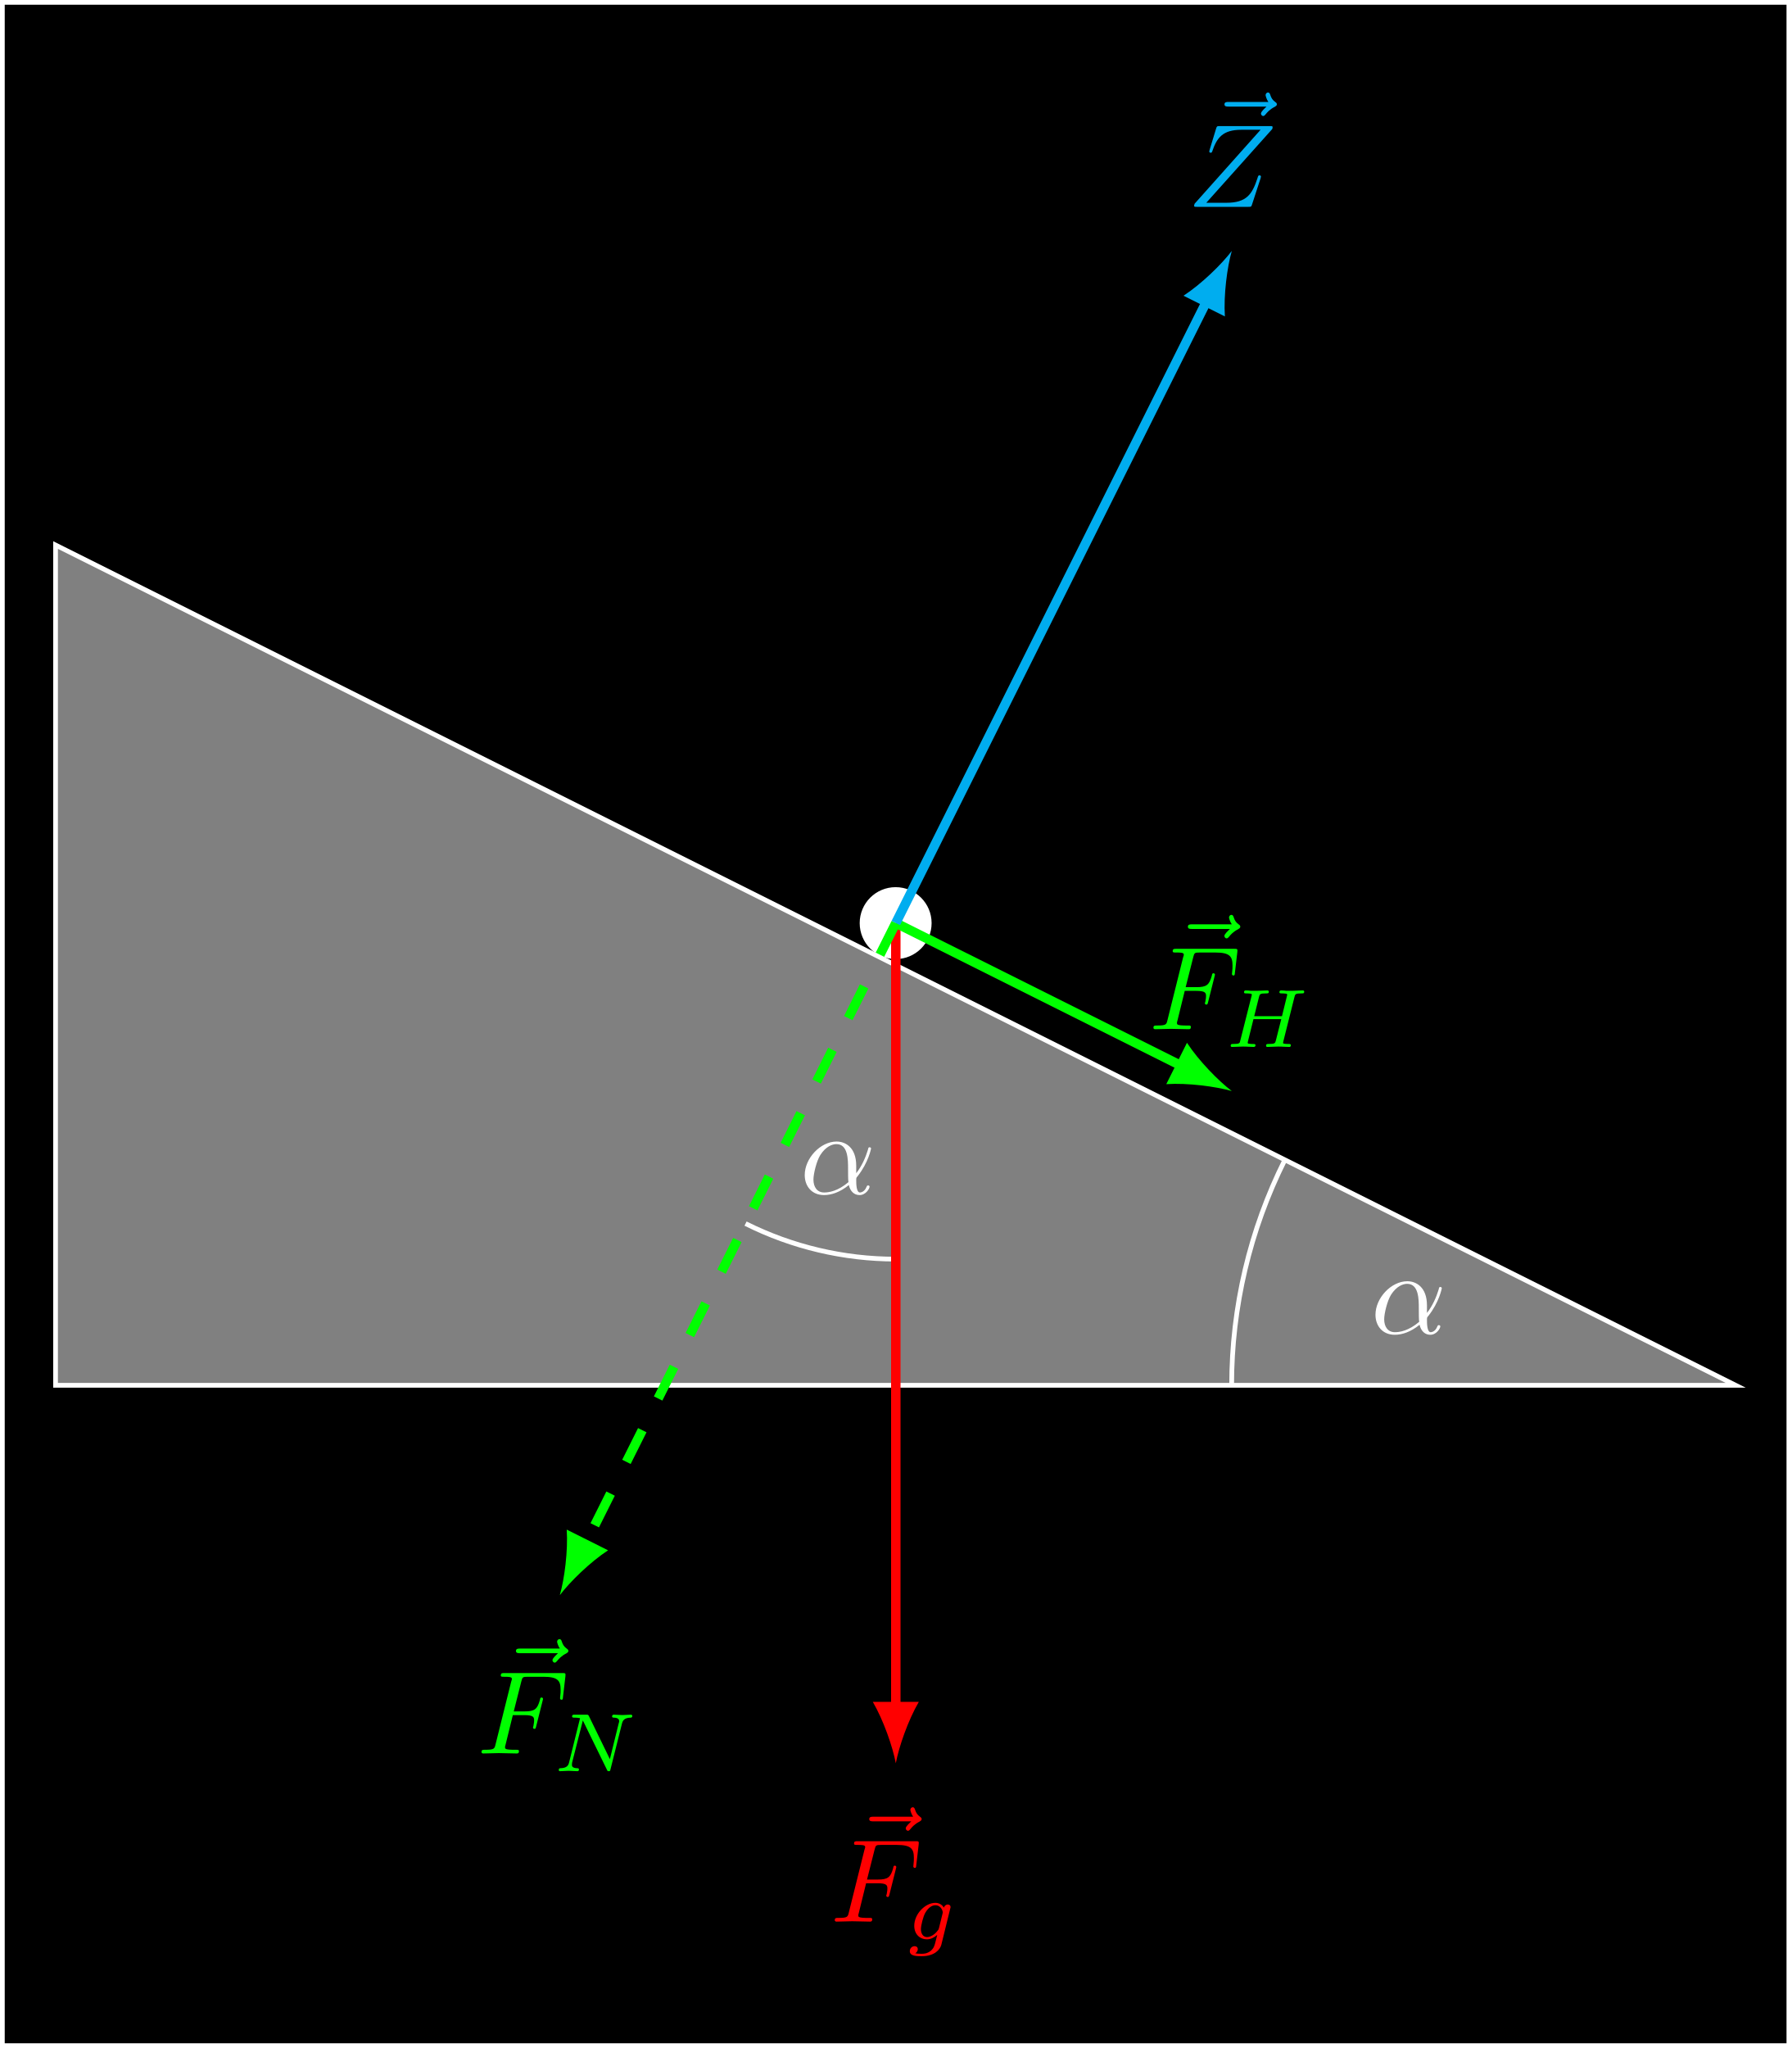
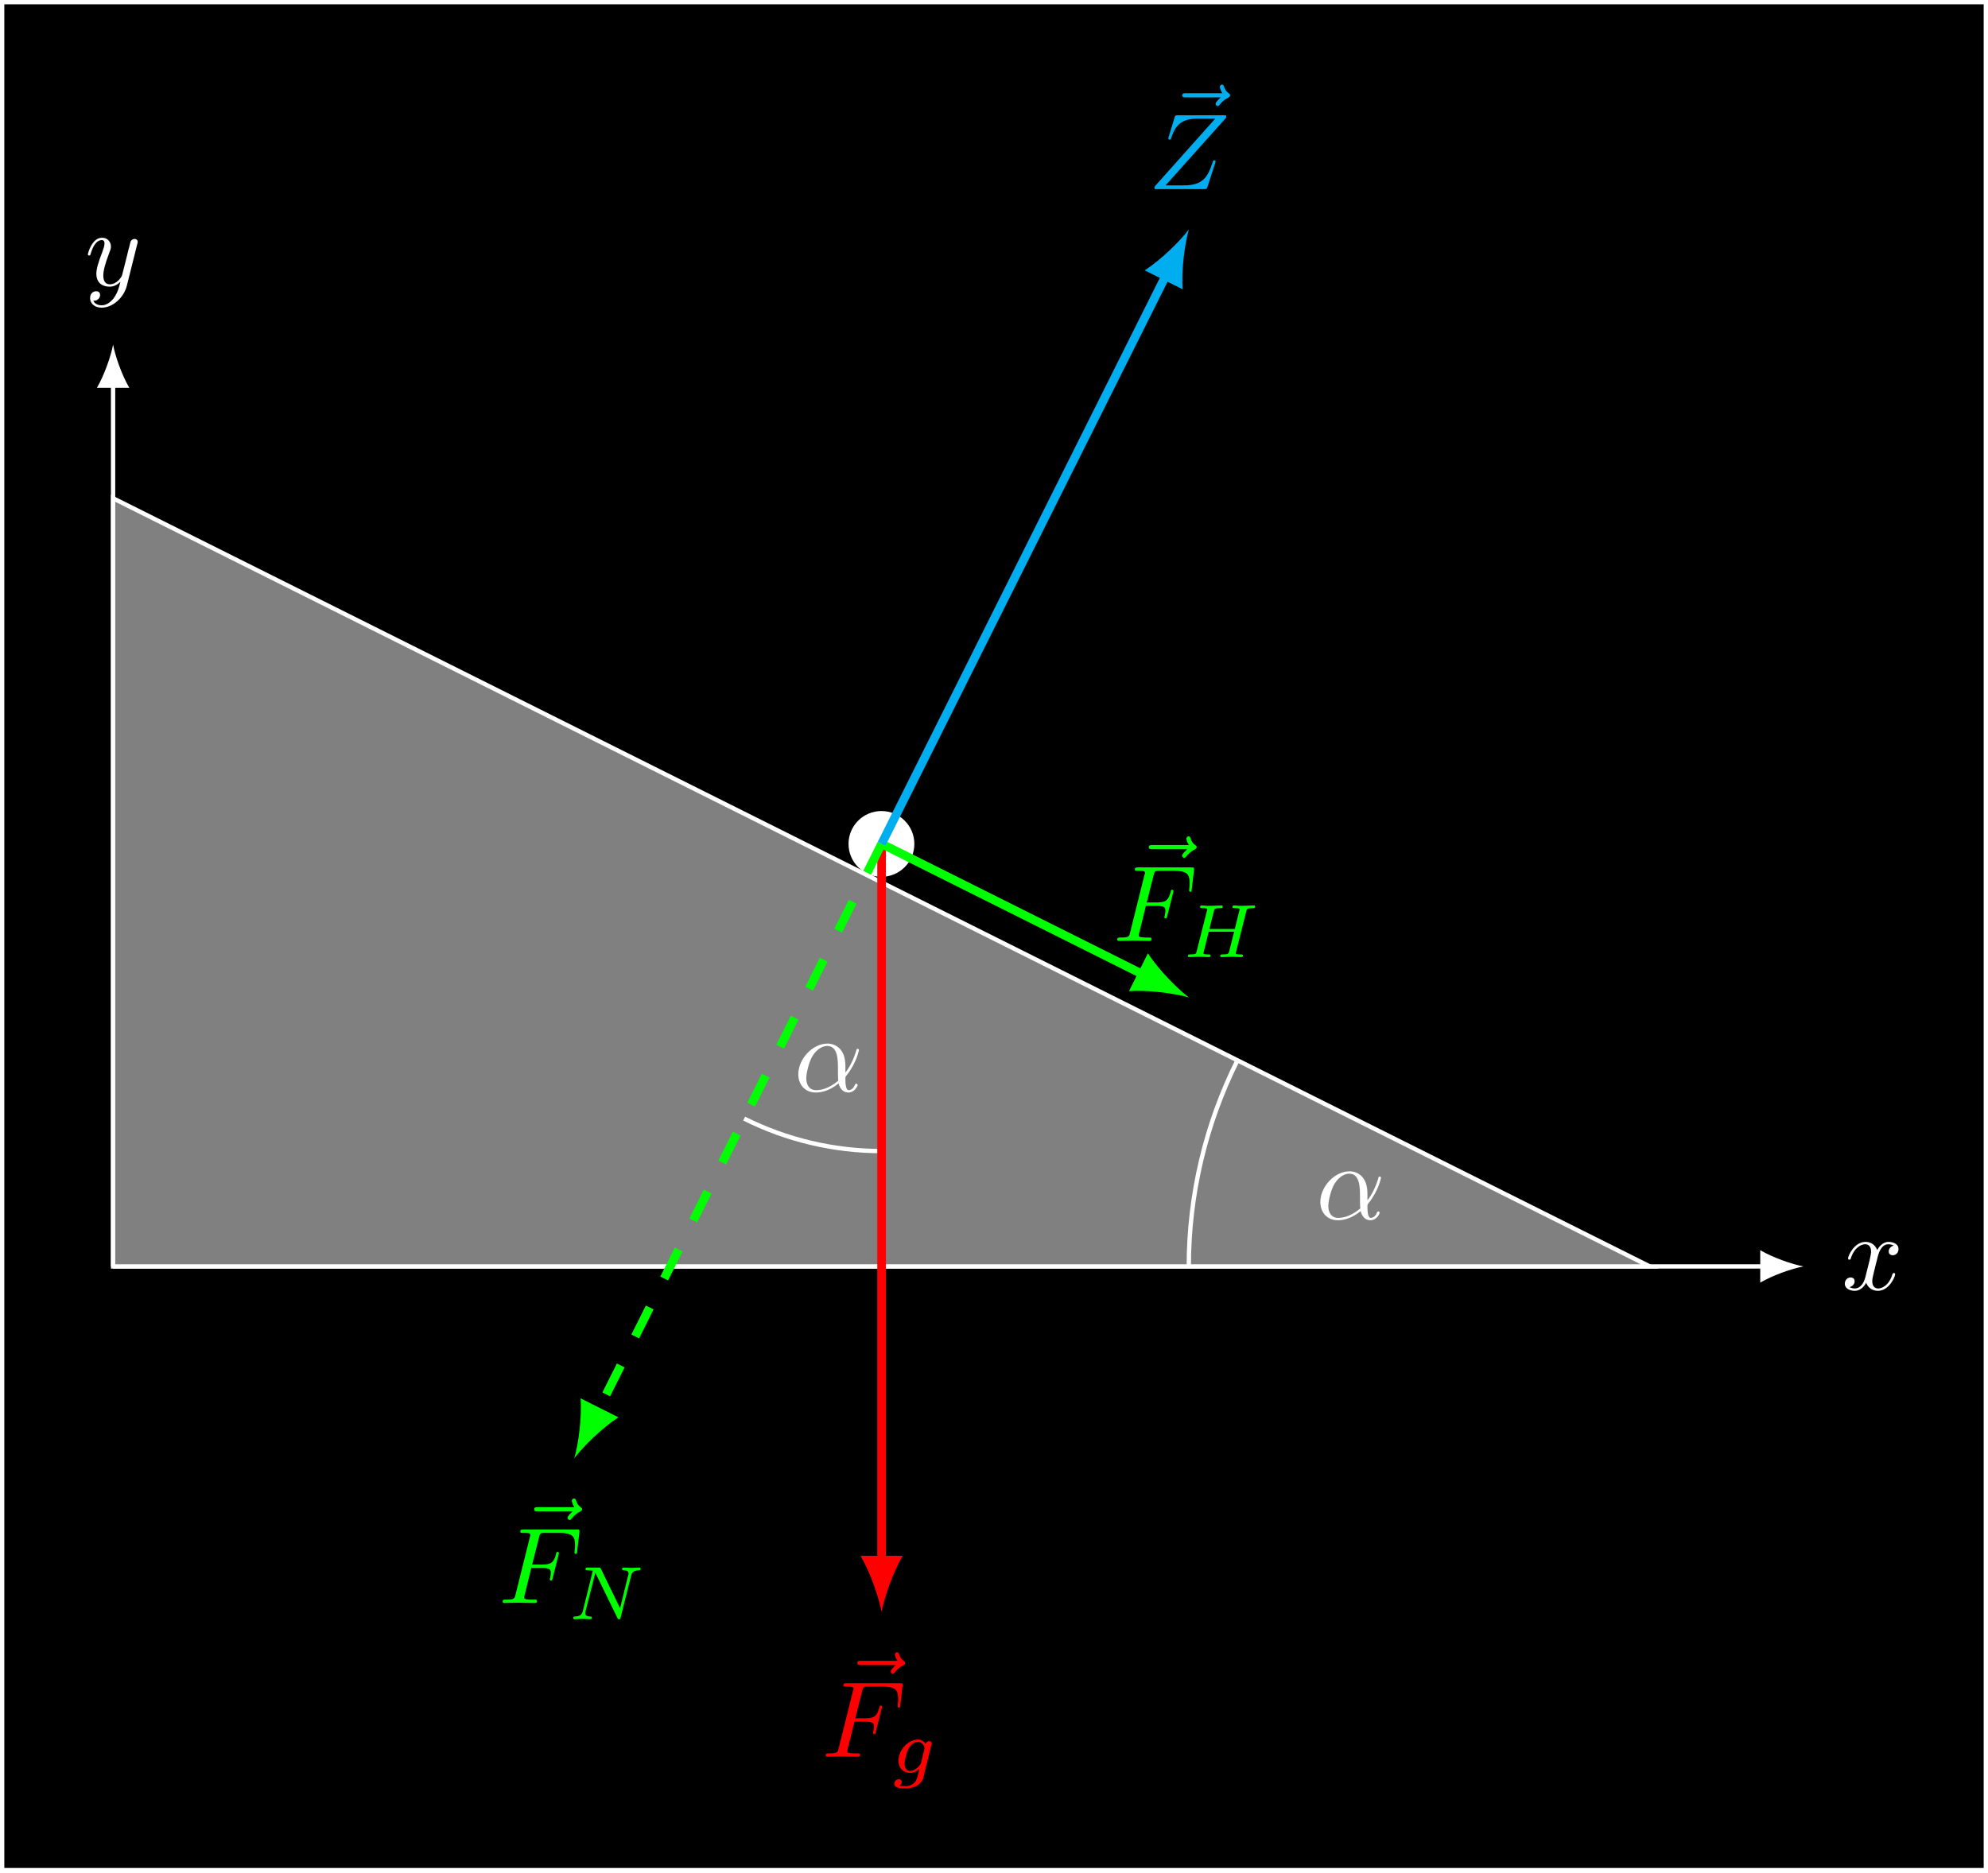
- <svg xmlns="http://www.w3.org/2000/svg" xmlns:xlink="http://www.w3.org/1999/xlink" width="151.108pt" height="172.73pt" viewBox="0 0 151.108 172.73" version="1.1">
+ <svg xmlns="http://www.w3.org/2000/svg" xmlns:xlink="http://www.w3.org/1999/xlink" width="183.358pt" height="172.73pt" viewBox="0 0 183.358 172.73" version="1.1">
  <defs>
    <g>
      <symbol overflow="visible" id="glyph0-0">
        <path style="stroke:none;" d="" />
      </symbol>
      <symbol overflow="visible" id="glyph0-1">
+         <path style="stroke:none;" d="M 3.328 -3.016 C 3.391 -3.266 3.625 -4.188 4.312 -4.188 C 4.359 -4.188 4.609 -4.188 4.812 -4.062 C 4.531 -4 4.344 -3.766 4.344 -3.516 C 4.344 -3.359 4.453 -3.172 4.719 -3.172 C 4.938 -3.172 5.25 -3.344 5.25 -3.75 C 5.25 -4.266 4.672 -4.406 4.328 -4.406 C 3.75 -4.406 3.406 -3.875 3.281 -3.656 C 3.031 -4.312 2.5 -4.406 2.203 -4.406 C 1.172 -4.406 0.594 -3.125 0.594 -2.875 C 0.594 -2.766 0.703 -2.766 0.719 -2.766 C 0.797 -2.766 0.828 -2.797 0.844 -2.875 C 1.188 -3.938 1.844 -4.188 2.188 -4.188 C 2.375 -4.188 2.719 -4.094 2.719 -3.516 C 2.719 -3.203 2.547 -2.547 2.188 -1.141 C 2.031 -0.531 1.672 -0.109 1.234 -0.109 C 1.172 -0.109 0.953 -0.109 0.734 -0.234 C 0.984 -0.297 1.203 -0.5 1.203 -0.781 C 1.203 -1.047 0.984 -1.125 0.844 -1.125 C 0.531 -1.125 0.297 -0.875 0.297 -0.547 C 0.297 -0.094 0.781 0.109 1.219 0.109 C 1.891 0.109 2.25 -0.594 2.266 -0.641 C 2.391 -0.281 2.75 0.109 3.344 0.109 C 4.375 0.109 4.938 -1.172 4.938 -1.422 C 4.938 -1.531 4.859 -1.531 4.828 -1.531 C 4.734 -1.531 4.719 -1.484 4.688 -1.422 C 4.359 -0.344 3.688 -0.109 3.375 -0.109 C 2.984 -0.109 2.828 -0.422 2.828 -0.766 C 2.828 -0.984 2.875 -1.203 2.984 -1.641 Z M 3.328 -3.016 " />
+       </symbol>
+       <symbol overflow="visible" id="glyph0-2">
+         <path style="stroke:none;" d="M 4.844 -3.797 C 4.891 -3.938 4.891 -3.953 4.891 -4.031 C 4.891 -4.203 4.75 -4.297 4.594 -4.297 C 4.5 -4.297 4.344 -4.234 4.25 -4.094 C 4.234 -4.031 4.141 -3.734 4.109 -3.547 C 4.031 -3.297 3.969 -3.016 3.906 -2.75 L 3.453 -0.953 C 3.422 -0.812 2.984 -0.109 2.328 -0.109 C 1.828 -0.109 1.719 -0.547 1.719 -0.922 C 1.719 -1.375 1.891 -2 2.219 -2.875 C 2.375 -3.281 2.422 -3.391 2.422 -3.594 C 2.422 -4.031 2.109 -4.406 1.609 -4.406 C 0.656 -4.406 0.297 -2.953 0.297 -2.875 C 0.297 -2.766 0.391 -2.766 0.406 -2.766 C 0.516 -2.766 0.516 -2.797 0.562 -2.953 C 0.844 -3.891 1.234 -4.188 1.578 -4.188 C 1.656 -4.188 1.828 -4.188 1.828 -3.875 C 1.828 -3.625 1.719 -3.359 1.656 -3.172 C 1.25 -2.109 1.078 -1.547 1.078 -1.078 C 1.078 -0.188 1.703 0.109 2.297 0.109 C 2.688 0.109 3.016 -0.062 3.297 -0.344 C 3.172 0.172 3.047 0.672 2.656 1.203 C 2.391 1.531 2.016 1.828 1.562 1.828 C 1.422 1.828 0.969 1.797 0.797 1.406 C 0.953 1.406 1.094 1.406 1.219 1.281 C 1.328 1.203 1.422 1.062 1.422 0.875 C 1.422 0.562 1.156 0.531 1.062 0.531 C 0.828 0.531 0.5 0.688 0.5 1.172 C 0.5 1.672 0.938 2.047 1.562 2.047 C 2.578 2.047 3.609 1.141 3.891 0.016 Z M 4.844 -3.797 " />
+       </symbol>
+       <symbol overflow="visible" id="glyph0-3">
        <path style="stroke:none;" d="M 4.75 -2.359 C 4.75 -3.922 3.828 -4.406 3.094 -4.406 C 1.719 -4.406 0.406 -2.984 0.406 -1.578 C 0.406 -0.641 1 0.109 2.031 0.109 C 2.656 0.109 3.375 -0.125 4.125 -0.734 C 4.25 -0.203 4.578 0.109 5.031 0.109 C 5.562 0.109 5.875 -0.438 5.875 -0.594 C 5.875 -0.672 5.812 -0.703 5.75 -0.703 C 5.688 -0.703 5.656 -0.672 5.625 -0.594 C 5.438 -0.109 5.078 -0.109 5.062 -0.109 C 4.75 -0.109 4.75 -0.891 4.75 -1.125 C 4.75 -1.328 4.75 -1.359 4.859 -1.469 C 5.797 -2.656 6 -3.812 6 -3.812 C 6 -3.844 5.984 -3.922 5.875 -3.922 C 5.781 -3.922 5.781 -3.891 5.734 -3.703 C 5.547 -3.078 5.219 -2.328 4.75 -1.734 Z M 4.094 -0.984 C 3.203 -0.219 2.438 -0.109 2.047 -0.109 C 1.453 -0.109 1.141 -0.562 1.141 -1.203 C 1.141 -1.688 1.406 -2.766 1.719 -3.266 C 2.188 -4 2.734 -4.188 3.078 -4.188 C 4.062 -4.188 4.062 -2.875 4.062 -2.109 C 4.062 -1.734 4.062 -1.156 4.094 -0.984 Z M 4.094 -0.984 " />
      </symbol>
-       <symbol overflow="visible" id="glyph0-2">
+       <symbol overflow="visible" id="glyph0-4">
        <path style="stroke:none;" d="M 5.359 -5.938 C 5.219 -5.797 4.891 -5.516 4.891 -5.344 C 4.891 -5.25 4.984 -5.141 5.078 -5.141 C 5.172 -5.141 5.219 -5.219 5.281 -5.281 C 5.391 -5.422 5.625 -5.703 6.062 -5.922 C 6.125 -5.969 6.234 -6.016 6.234 -6.125 C 6.234 -6.234 6.156 -6.281 6.094 -6.328 C 5.875 -6.484 5.766 -6.656 5.688 -6.891 C 5.656 -6.984 5.625 -7.125 5.484 -7.125 C 5.344 -7.125 5.281 -6.984 5.281 -6.906 C 5.281 -6.859 5.359 -6.547 5.516 -6.328 L 2.156 -6.328 C 2 -6.328 1.812 -6.328 1.812 -6.125 C 1.812 -5.938 2 -5.938 2.156 -5.938 Z M 5.359 -5.938 " />
      </symbol>
-       <symbol overflow="visible" id="glyph0-3">
+       <symbol overflow="visible" id="glyph0-5">
        <path style="stroke:none;" d="M 3.016 -3.234 L 3.984 -3.234 C 4.734 -3.234 4.812 -3.078 4.812 -2.797 C 4.812 -2.719 4.812 -2.609 4.75 -2.297 C 4.719 -2.25 4.719 -2.219 4.719 -2.188 C 4.719 -2.109 4.781 -2.078 4.828 -2.078 C 4.938 -2.078 4.938 -2.109 4.984 -2.281 L 5.531 -4.453 C 5.562 -4.562 5.562 -4.578 5.562 -4.609 C 5.562 -4.625 5.547 -4.719 5.438 -4.719 C 5.344 -4.719 5.328 -4.672 5.297 -4.5 C 5.078 -3.734 4.859 -3.547 4 -3.547 L 3.094 -3.547 L 3.734 -6.078 C 3.828 -6.438 3.844 -6.469 4.281 -6.469 L 5.594 -6.469 C 6.812 -6.469 7.047 -6.141 7.047 -5.375 C 7.047 -5.141 7.047 -5.109 7.016 -4.828 C 7 -4.703 7 -4.688 7 -4.656 C 7 -4.609 7.031 -4.531 7.125 -4.531 C 7.234 -4.531 7.234 -4.594 7.25 -4.781 L 7.453 -6.516 C 7.484 -6.781 7.438 -6.781 7.188 -6.781 L 2.297 -6.781 C 2.109 -6.781 2 -6.781 2 -6.578 C 2 -6.469 2.094 -6.469 2.281 -6.469 C 2.656 -6.469 2.938 -6.469 2.938 -6.297 C 2.938 -6.25 2.938 -6.234 2.875 -6.047 L 1.562 -0.781 C 1.469 -0.391 1.453 -0.312 0.656 -0.312 C 0.484 -0.312 0.375 -0.312 0.375 -0.125 C 0.375 0 0.5 0 0.531 0 C 0.812 0 1.562 -0.031 1.844 -0.031 C 2.172 -0.031 3 0 3.328 0 C 3.422 0 3.531 0 3.531 -0.188 C 3.531 -0.266 3.484 -0.297 3.484 -0.297 C 3.453 -0.312 3.422 -0.312 3.203 -0.312 C 2.984 -0.312 2.938 -0.312 2.688 -0.328 C 2.391 -0.359 2.359 -0.406 2.359 -0.531 C 2.359 -0.547 2.359 -0.609 2.406 -0.75 Z M 3.016 -3.234 " />
      </symbol>
-       <symbol overflow="visible" id="glyph0-4">
+       <symbol overflow="visible" id="glyph0-6">
        <path style="stroke:none;" d="M 7.172 -6.562 C 7.188 -6.609 7.203 -6.656 7.203 -6.719 C 7.203 -6.812 7.156 -6.812 6.953 -6.812 L 2.75 -6.812 C 2.516 -6.812 2.5 -6.797 2.438 -6.609 L 1.891 -4.812 C 1.875 -4.766 1.859 -4.688 1.859 -4.672 C 1.859 -4.672 1.859 -4.562 1.984 -4.562 C 2.078 -4.562 2.094 -4.641 2.109 -4.672 C 2.5 -5.844 3.016 -6.5 4.562 -6.5 L 6.188 -6.5 L 0.625 -0.266 C 0.625 -0.266 0.578 -0.125 0.578 -0.094 C 0.578 0 0.641 0 0.828 0 L 5.156 0 C 5.406 0 5.406 -0.016 5.469 -0.203 L 6.188 -2.406 C 6.188 -2.438 6.219 -2.516 6.219 -2.547 C 6.219 -2.609 6.188 -2.656 6.094 -2.656 C 6 -2.656 5.984 -2.625 5.922 -2.406 C 5.484 -1.062 5 -0.344 3.312 -0.344 L 1.609 -0.344 Z M 7.172 -6.562 " />
      </symbol>
      <symbol overflow="visible" id="glyph1-0">
        <path style="stroke:none;" d="" />
      </symbol>
      <symbol overflow="visible" id="glyph1-1">
        <path style="stroke:none;" d="M 3.703 -2.578 C 3.734 -2.672 3.734 -2.703 3.734 -2.719 C 3.734 -2.875 3.609 -2.938 3.5 -2.938 C 3.344 -2.938 3.203 -2.812 3.172 -2.672 C 3.062 -2.859 2.828 -3.078 2.453 -3.078 C 1.594 -3.078 0.672 -2.141 0.672 -1.141 C 0.672 -0.422 1.156 0 1.734 0 C 2.062 0 2.359 -0.156 2.609 -0.375 L 2.453 0.25 C 2.375 0.547 2.328 0.734 2.062 0.969 C 1.75 1.219 1.453 1.219 1.281 1.219 C 0.969 1.219 0.875 1.203 0.75 1.172 C 0.922 1.094 0.969 0.922 0.969 0.828 C 0.969 0.656 0.844 0.578 0.703 0.578 C 0.5 0.578 0.297 0.734 0.297 1 C 0.297 1.422 0.906 1.422 1.297 1.422 C 2.391 1.422 2.844 0.859 2.953 0.469 Z M 2.75 -0.922 C 2.719 -0.828 2.719 -0.812 2.594 -0.672 C 2.359 -0.375 2.016 -0.188 1.75 -0.188 C 1.406 -0.188 1.234 -0.5 1.234 -0.859 C 1.234 -1.156 1.422 -1.938 1.609 -2.25 C 1.891 -2.734 2.219 -2.875 2.453 -2.875 C 2.953 -2.875 3.078 -2.359 3.078 -2.281 C 3.078 -2.266 3.078 -2.266 3.062 -2.188 Z M 2.75 -0.922 " />
      </symbol>
      <symbol overflow="visible" id="glyph1-2">
        <path style="stroke:none;" d="M 5.859 -4.188 C 5.922 -4.453 5.938 -4.516 6.453 -4.516 C 6.609 -4.516 6.688 -4.516 6.688 -4.656 C 6.688 -4.688 6.672 -4.766 6.578 -4.766 C 6.375 -4.766 5.875 -4.734 5.672 -4.734 C 5.547 -4.734 5.297 -4.734 5.188 -4.734 C 5.047 -4.75 4.875 -4.766 4.75 -4.766 C 4.703 -4.766 4.594 -4.766 4.594 -4.609 C 4.594 -4.516 4.688 -4.516 4.828 -4.516 C 4.828 -4.516 4.969 -4.516 5.094 -4.5 C 5.234 -4.484 5.25 -4.469 5.25 -4.391 C 5.25 -4.391 5.25 -4.344 5.219 -4.25 L 4.812 -2.594 L 2.469 -2.594 L 2.875 -4.219 C 2.938 -4.453 2.953 -4.516 3.484 -4.516 C 3.609 -4.516 3.703 -4.516 3.703 -4.656 C 3.703 -4.688 3.672 -4.766 3.594 -4.766 C 3.391 -4.766 2.875 -4.734 2.672 -4.734 C 2.562 -4.734 2.312 -4.734 2.188 -4.734 C 2.062 -4.75 1.891 -4.766 1.75 -4.766 C 1.719 -4.766 1.609 -4.766 1.609 -4.609 C 1.609 -4.516 1.688 -4.516 1.828 -4.516 C 1.844 -4.516 1.969 -4.516 2.094 -4.5 C 2.25 -4.484 2.266 -4.469 2.266 -4.391 C 2.266 -4.391 2.266 -4.344 2.234 -4.25 L 1.297 -0.547 C 1.25 -0.312 1.234 -0.25 0.688 -0.25 C 0.578 -0.25 0.484 -0.25 0.484 -0.109 C 0.484 -0.031 0.531 0 0.594 0 C 0.797 0 1.297 -0.031 1.5 -0.031 C 1.609 -0.031 1.859 -0.031 1.984 -0.016 C 2.125 -0.016 2.297 0 2.422 0 C 2.453 0 2.578 0 2.578 -0.141 C 2.578 -0.25 2.5 -0.25 2.344 -0.25 C 2.234 -0.25 2.203 -0.25 2.078 -0.266 C 1.922 -0.281 1.922 -0.297 1.922 -0.375 C 1.922 -0.375 1.922 -0.422 1.953 -0.516 L 2.406 -2.344 L 4.75 -2.344 L 4.297 -0.547 C 4.234 -0.312 4.219 -0.25 3.672 -0.25 C 3.562 -0.25 3.469 -0.25 3.469 -0.109 C 3.469 -0.031 3.516 0 3.578 0 C 3.781 0 4.281 -0.031 4.484 -0.031 C 4.609 -0.031 4.844 -0.031 4.969 -0.016 C 5.109 -0.016 5.281 0 5.422 0 C 5.453 0 5.562 0 5.562 -0.141 C 5.562 -0.25 5.484 -0.25 5.328 -0.25 C 5.219 -0.25 5.188 -0.25 5.062 -0.266 C 4.906 -0.281 4.906 -0.297 4.906 -0.375 C 4.906 -0.406 4.938 -0.484 4.938 -0.516 Z M 5.859 -4.188 " />
      </symbol>
      <symbol overflow="visible" id="glyph1-3">
        <path style="stroke:none;" d="M 5.812 -4 C 5.875 -4.266 6 -4.5 6.547 -4.516 C 6.578 -4.516 6.688 -4.516 6.688 -4.656 C 6.688 -4.703 6.656 -4.766 6.578 -4.766 C 6.359 -4.766 6.094 -4.734 5.859 -4.734 C 5.688 -4.734 5.297 -4.766 5.125 -4.766 C 5.094 -4.766 4.984 -4.766 4.984 -4.609 C 4.984 -4.516 5.078 -4.516 5.141 -4.516 C 5.469 -4.5 5.578 -4.391 5.578 -4.219 C 5.578 -4.172 5.578 -4.125 5.547 -4.062 L 4.797 -1.016 L 3.031 -4.641 C 2.969 -4.766 2.953 -4.766 2.781 -4.766 L 1.828 -4.766 C 1.703 -4.766 1.609 -4.766 1.609 -4.609 C 1.609 -4.516 1.688 -4.516 1.844 -4.516 C 1.984 -4.516 2.141 -4.5 2.281 -4.469 L 1.359 -0.75 C 1.297 -0.484 1.172 -0.266 0.625 -0.25 C 0.578 -0.25 0.484 -0.25 0.484 -0.109 C 0.484 -0.031 0.531 0 0.578 0 C 0.812 0 1.078 -0.031 1.312 -0.031 C 1.484 -0.031 1.875 0 2.047 0 C 2.125 0 2.188 -0.031 2.188 -0.141 C 2.188 -0.25 2.109 -0.25 2.031 -0.25 C 1.594 -0.266 1.594 -0.453 1.594 -0.547 C 1.594 -0.578 1.594 -0.609 1.609 -0.719 L 2.516 -4.281 L 4.547 -0.125 C 4.594 0 4.625 0 4.703 0 C 4.812 0 4.812 -0.016 4.844 -0.141 Z M 5.812 -4 " />
      </symbol>
    </g>
-     <clipPath id="clip1">
-       <path d="M 0 0 L 151 0 L 151 172.73 L 0 172.73 Z M 0 0 " />
-     </clipPath>
-     <clipPath id="clip2">
-       <path d="M 0 40 L 151.109 40 L 151.109 123 L 0 123 Z M 0 40 " />
-     </clipPath>
  </defs>
  <g id="surface1">
-     <g clip-path="url(#clip1)" clip-rule="nonzero">
-       <path style=" stroke:none;fill-rule:nonzero;fill:rgb(0%,0%,0%);fill-opacity:1;" d="M 0.199 172.531 L 0.199 0.199 L 150.91 0.199 L 150.91 172.531 Z M 0.199 172.531 " />
+     <path style="fill-rule:nonzero;fill:rgb(0%,0%,0%);fill-opacity:1;stroke-width:0.399;stroke-linecap:butt;stroke-linejoin:miter;stroke:rgb(100%,100%,100%);stroke-opacity:1;stroke-miterlimit:10;" d="M -10.231 -55.697 L -10.231 116.635 L 172.73 116.635 L 172.73 -55.697 Z M -10.231 -55.697 " transform="matrix(1,0,0,-1,10.43,116.834)" />
+     <path style="fill:none;stroke-width:0.399;stroke-linecap:butt;stroke-linejoin:miter;stroke:rgb(100%,100%,100%);stroke-opacity:1;stroke-miterlimit:10;" d="M -0 -0.002 L 152.32 -0.002 " transform="matrix(1,0,0,-1,10.43,116.834)" />
+     <path style=" stroke:none;fill-rule:nonzero;fill:rgb(100%,100%,100%);fill-opacity:1;" d="M 166.336 116.836 C 165.273 116.633 163.547 116.035 162.352 115.34 L 162.352 118.328 C 163.547 117.633 165.273 117.035 166.336 116.836 " />
+     <g style="fill:rgb(100%,100%,100%);fill-opacity:1;">
+       <use xlink:href="#glyph0-1" x="169.855" y="118.979" />
    </g>
-     <path style="fill:none;stroke-width:0.399;stroke-linecap:butt;stroke-linejoin:miter;stroke:rgb(100%,100%,100%);stroke-opacity:1;stroke-miterlimit:10;" d="M -4.489 -55.697 L -4.489 116.635 L 146.222 116.635 L 146.222 -55.697 Z M -4.489 -55.697 " transform="matrix(1,0,0,-1,4.688,116.834)" />
-     <path style=" stroke:none;fill-rule:nonzero;fill:rgb(50%,50%,50%);fill-opacity:1;" d="M 4.688 116.836 L 146.422 116.836 L 4.688 45.969 Z M 4.688 116.836 " />
-     <g clip-path="url(#clip2)" clip-rule="nonzero">
-       <path style="fill:none;stroke-width:0.399;stroke-linecap:butt;stroke-linejoin:miter;stroke:rgb(100%,100%,100%);stroke-opacity:1;stroke-miterlimit:10;" d="M -0.001 -0.002 L 141.734 -0.002 L -0.001 70.865 Z M -0.001 -0.002 " transform="matrix(1,0,0,-1,4.688,116.834)" />
+     <path style="fill:none;stroke-width:0.399;stroke-linecap:butt;stroke-linejoin:miter;stroke:rgb(100%,100%,100%);stroke-opacity:1;stroke-miterlimit:10;" d="M -0 -0.002 L -0 81.455 " transform="matrix(1,0,0,-1,10.43,116.834)" />
+     <path style=" stroke:none;fill-rule:nonzero;fill:rgb(100%,100%,100%);fill-opacity:1;" d="M 10.43 31.793 C 10.23 32.855 9.633 34.582 8.938 35.777 L 11.926 35.777 C 11.227 34.582 10.629 32.855 10.43 31.793 " />
+     <g style="fill:rgb(100%,100%,100%);fill-opacity:1;">
+       <use xlink:href="#glyph0-2" x="7.809" y="26.338" />
    </g>
-     <path style="fill-rule:nonzero;fill:rgb(100%,100%,100%);fill-opacity:1;stroke-width:0.399;stroke-linecap:butt;stroke-linejoin:miter;stroke:rgb(100%,100%,100%);stroke-opacity:1;stroke-miterlimit:10;" d="M 73.703 38.979 C 73.703 40.541 72.433 41.811 70.867 41.811 C 69.3 41.811 68.035 40.541 68.035 38.979 C 68.035 37.412 69.3 36.143 70.867 36.143 C 72.433 36.143 73.703 37.412 73.703 38.979 Z M 73.703 38.979 " transform="matrix(1,0,0,-1,4.688,116.834)" />
-     <path style="fill:none;stroke-width:0.399;stroke-linecap:butt;stroke-linejoin:miter;stroke:rgb(100%,100%,100%);stroke-opacity:1;stroke-miterlimit:10;" d="M 103.707 19.014 C 100.753 13.111 99.214 6.596 99.214 -0.002 " transform="matrix(1,0,0,-1,4.688,116.834)" />
+     <path style="fill-rule:nonzero;fill:rgb(50%,50%,50%);fill-opacity:1;stroke-width:0.399;stroke-linecap:butt;stroke-linejoin:miter;stroke:rgb(100%,100%,100%);stroke-opacity:1;stroke-miterlimit:10;" d="M -0 -0.002 L 141.734 -0.002 L -0 70.865 Z M -0 -0.002 " transform="matrix(1,0,0,-1,10.43,116.834)" />
+     <path style="fill-rule:nonzero;fill:rgb(100%,100%,100%);fill-opacity:1;stroke-width:0.399;stroke-linecap:butt;stroke-linejoin:miter;stroke:rgb(100%,100%,100%);stroke-opacity:1;stroke-miterlimit:10;" d="M 73.703 38.979 C 73.703 40.541 72.433 41.811 70.867 41.811 C 69.3 41.811 68.031 40.541 68.031 38.979 C 68.031 37.412 69.3 36.143 70.867 36.143 C 72.433 36.143 73.703 37.412 73.703 38.979 Z M 73.703 38.979 " transform="matrix(1,0,0,-1,10.43,116.834)" />
+     <path style="fill:none;stroke-width:0.399;stroke-linecap:butt;stroke-linejoin:miter;stroke:rgb(100%,100%,100%);stroke-opacity:1;stroke-miterlimit:10;" d="M 103.707 19.014 C 100.754 13.111 99.215 6.596 99.215 -0.002 " transform="matrix(1,0,0,-1,10.43,116.834)" />
    <g style="fill:rgb(100%,100%,100%);fill-opacity:1;">
-       <use xlink:href="#glyph0-1" x="115.629" y="112.467" />
+       <use xlink:href="#glyph0-3" x="121.372" y="112.467" />
    </g>
-     <path style="fill:none;stroke-width:0.399;stroke-linecap:butt;stroke-linejoin:miter;stroke:rgb(100%,100%,100%);stroke-opacity:1;stroke-miterlimit:10;" d="M 70.882 10.639 C 66.484 10.639 62.14 11.666 58.207 13.635 " transform="matrix(1,0,0,-1,4.688,116.834)" />
+     <path style="fill:none;stroke-width:0.399;stroke-linecap:butt;stroke-linejoin:miter;stroke:rgb(100%,100%,100%);stroke-opacity:1;stroke-miterlimit:10;" d="M 70.882 10.639 C 66.484 10.639 62.14 11.666 58.207 13.635 " transform="matrix(1,0,0,-1,10.43,116.834)" />
    <g style="fill:rgb(100%,100%,100%);fill-opacity:1;">
-       <use xlink:href="#glyph0-1" x="67.481" y="100.684" />
+       <use xlink:href="#glyph0-3" x="73.223" y="100.684" />
    </g>
-     <path style="fill:none;stroke-width:0.797;stroke-linecap:butt;stroke-linejoin:miter;stroke:rgb(100%,0%,0%);stroke-opacity:1;stroke-miterlimit:10;" d="M 70.882 38.986 L 70.882 -27.221 " transform="matrix(1,0,0,-1,4.688,116.834)" />
-     <path style=" stroke:none;fill-rule:nonzero;fill:rgb(100%,0%,0%);fill-opacity:1;" d="M 75.57 148.715 C 75.828 147.336 76.605 145.09 77.512 143.535 L 73.629 143.535 C 74.535 145.09 75.312 147.336 75.57 148.715 " />
+     <path style="fill:none;stroke-width:0.797;stroke-linecap:butt;stroke-linejoin:miter;stroke:rgb(100%,0%,0%);stroke-opacity:1;stroke-miterlimit:10;" d="M 70.882 38.986 L 70.882 -27.221 " transform="matrix(1,0,0,-1,10.43,116.834)" />
+     <path style=" stroke:none;fill-rule:nonzero;fill:rgb(100%,0%,0%);fill-opacity:1;" d="M 81.312 148.715 C 81.57 147.336 82.348 145.09 83.254 143.535 L 79.371 143.535 C 80.277 145.09 81.055 147.336 81.312 148.715 " />
    <g style="fill:rgb(100%,0%,0%);fill-opacity:1;">
-       <use xlink:href="#glyph0-2" x="71.517" y="159.552" />
+       <use xlink:href="#glyph0-4" x="77.259" y="159.552" />
    </g>
    <g style="fill:rgb(100%,0%,0%);fill-opacity:1;">
-       <use xlink:href="#glyph0-3" x="70.048" y="162.07" />
+       <use xlink:href="#glyph0-5" x="75.791" y="162.07" />
    </g>
    <g style="fill:rgb(100%,0%,0%);fill-opacity:1;">
-       <use xlink:href="#glyph1-1" x="76.455" y="163.565" />
+       <use xlink:href="#glyph1-1" x="82.197" y="163.565" />
    </g>
-     <path style="fill:none;stroke-width:0.797;stroke-linecap:butt;stroke-linejoin:miter;stroke:rgb(0%,100%,0%);stroke-opacity:1;stroke-miterlimit:10;" d="M 70.882 38.986 L 95.039 26.908 " transform="matrix(1,0,0,-1,4.688,116.834)" />
-     <path style=" stroke:none;fill-rule:nonzero;fill:rgb(0%,100%,0%);fill-opacity:1;" d="M 103.914 92.02 C 102.789 91.164 101.121 89.461 100.133 87.949 L 98.387 91.438 C 100.191 91.32 102.555 91.633 103.914 92.02 " />
+     <path style="fill:none;stroke-width:0.797;stroke-linecap:butt;stroke-linejoin:miter;stroke:rgb(0%,100%,0%);stroke-opacity:1;stroke-miterlimit:10;" d="M 70.882 38.986 L 95.039 26.908 " transform="matrix(1,0,0,-1,10.43,116.834)" />
+     <path style=" stroke:none;fill-rule:nonzero;fill:rgb(0%,100%,0%);fill-opacity:1;" d="M 109.652 92.02 C 108.531 91.164 106.863 89.461 105.875 87.949 L 104.129 91.438 C 105.934 91.32 108.297 91.633 109.652 92.02 " />
    <g style="fill:rgb(0%,100%,0%);fill-opacity:1;">
-       <use xlink:href="#glyph0-2" x="98.398" y="84.287" />
+       <use xlink:href="#glyph0-4" x="104.14" y="84.287" />
    </g>
    <g style="fill:rgb(0%,100%,0%);fill-opacity:1;">
-       <use xlink:href="#glyph0-3" x="96.929" y="86.805" />
+       <use xlink:href="#glyph0-5" x="102.672" y="86.805" />
    </g>
    <g style="fill:rgb(0%,100%,0%);fill-opacity:1;">
-       <use xlink:href="#glyph1-2" x="103.336" y="88.3" />
+       <use xlink:href="#glyph1-2" x="109.078" y="88.3" />
    </g>
-     <path style="fill:none;stroke-width:0.797;stroke-linecap:butt;stroke-linejoin:miter;stroke:rgb(0%,100%,0%);stroke-opacity:1;stroke-dasharray:2.989,2.989;stroke-miterlimit:10;" d="M 70.882 38.986 L 44.632 -13.514 " transform="matrix(1,0,0,-1,4.688,116.834)" />
-     <path style=" stroke:none;fill-rule:nonzero;fill:rgb(0%,100%,0%);fill-opacity:1;" d="M 47.227 134.535 C 48.082 133.41 49.785 131.742 51.297 130.754 L 47.809 129.008 C 47.926 130.812 47.617 133.176 47.227 134.535 " />
+     <path style="fill:none;stroke-width:0.797;stroke-linecap:butt;stroke-linejoin:miter;stroke:rgb(0%,100%,0%);stroke-opacity:1;stroke-dasharray:2.989,2.989;stroke-miterlimit:10;" d="M 70.882 38.986 L 44.633 -13.514 " transform="matrix(1,0,0,-1,10.43,116.834)" />
+     <path style=" stroke:none;fill-rule:nonzero;fill:rgb(0%,100%,0%);fill-opacity:1;" d="M 52.969 134.535 C 53.824 133.41 55.527 131.742 57.039 130.754 L 53.551 129.008 C 53.668 130.812 53.359 133.176 52.969 134.535 " />
    <g style="fill:rgb(0%,100%,0%);fill-opacity:1;">
-       <use xlink:href="#glyph0-2" x="41.715" y="145.37" />
+       <use xlink:href="#glyph0-4" x="47.457" y="145.37" />
    </g>
    <g style="fill:rgb(0%,100%,0%);fill-opacity:1;">
-       <use xlink:href="#glyph0-3" x="40.246" y="147.889" />
+       <use xlink:href="#glyph0-5" x="45.988" y="147.889" />
    </g>
    <g style="fill:rgb(0%,100%,0%);fill-opacity:1;">
-       <use xlink:href="#glyph1-3" x="46.653" y="149.383" />
+       <use xlink:href="#glyph1-3" x="52.395" y="149.383" />
    </g>
-     <path style="fill:none;stroke-width:0.797;stroke-linecap:butt;stroke-linejoin:miter;stroke:rgb(0%,67.839%,93.729%);stroke-opacity:1;stroke-miterlimit:10;" d="M 70.882 38.986 L 97.132 91.482 " transform="matrix(1,0,0,-1,4.688,116.834)" />
-     <path style=" stroke:none;fill-rule:nonzero;fill:rgb(0%,67.839%,93.729%);fill-opacity:1;" d="M 103.914 21.164 C 103.059 22.289 101.355 23.953 99.84 24.941 L 103.332 26.688 C 103.215 24.887 103.523 22.52 103.914 21.164 " />
+     <path style="fill:none;stroke-width:0.797;stroke-linecap:butt;stroke-linejoin:miter;stroke:rgb(0%,67.839%,93.729%);stroke-opacity:1;stroke-miterlimit:10;" d="M 70.882 38.986 L 97.132 91.482 " transform="matrix(1,0,0,-1,10.43,116.834)" />
+     <path style=" stroke:none;fill-rule:nonzero;fill:rgb(0%,67.839%,93.729%);fill-opacity:1;" d="M 109.652 21.164 C 108.801 22.289 107.094 23.953 105.582 24.941 L 109.074 26.688 C 108.957 24.887 109.266 22.52 109.652 21.164 " />
    <g style="fill:rgb(0%,67.839%,93.729%);fill-opacity:1;">
-       <use xlink:href="#glyph0-2" x="101.484" y="14.927" />
+       <use xlink:href="#glyph0-4" x="107.226" y="14.927" />
    </g>
    <g style="fill:rgb(0%,67.839%,93.729%);fill-opacity:1;">
-       <use xlink:href="#glyph0-4" x="100.154" y="17.446" />
+       <use xlink:href="#glyph0-6" x="105.896" y="17.446" />
    </g>
  </g>
</svg>
